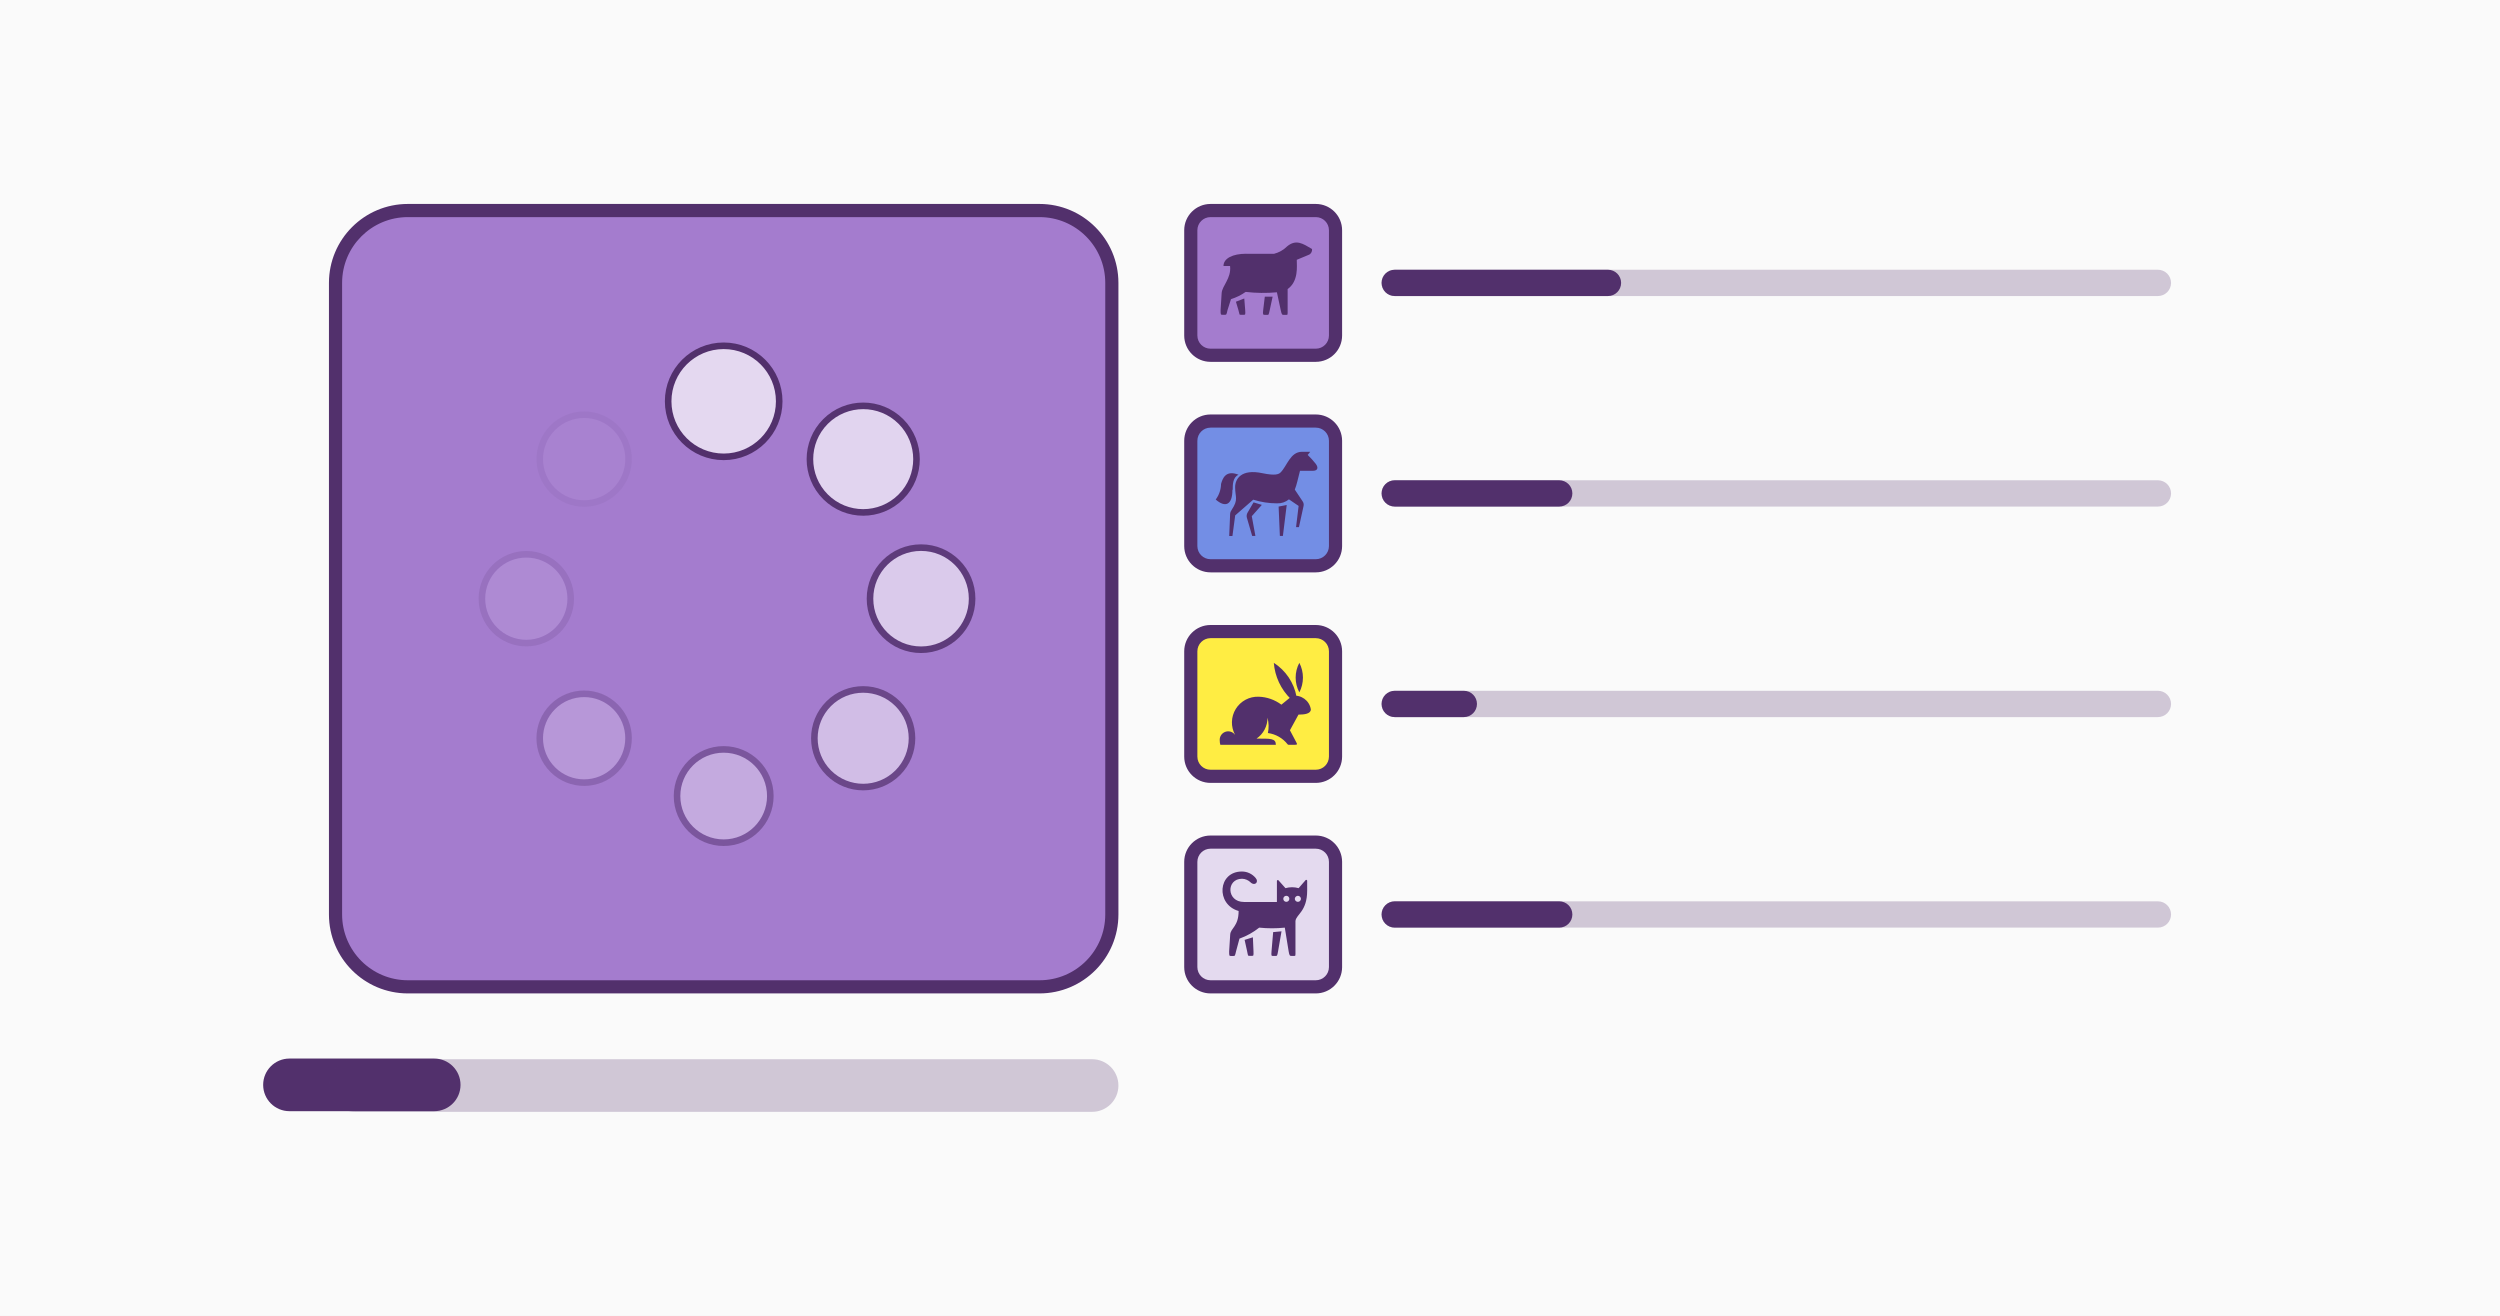
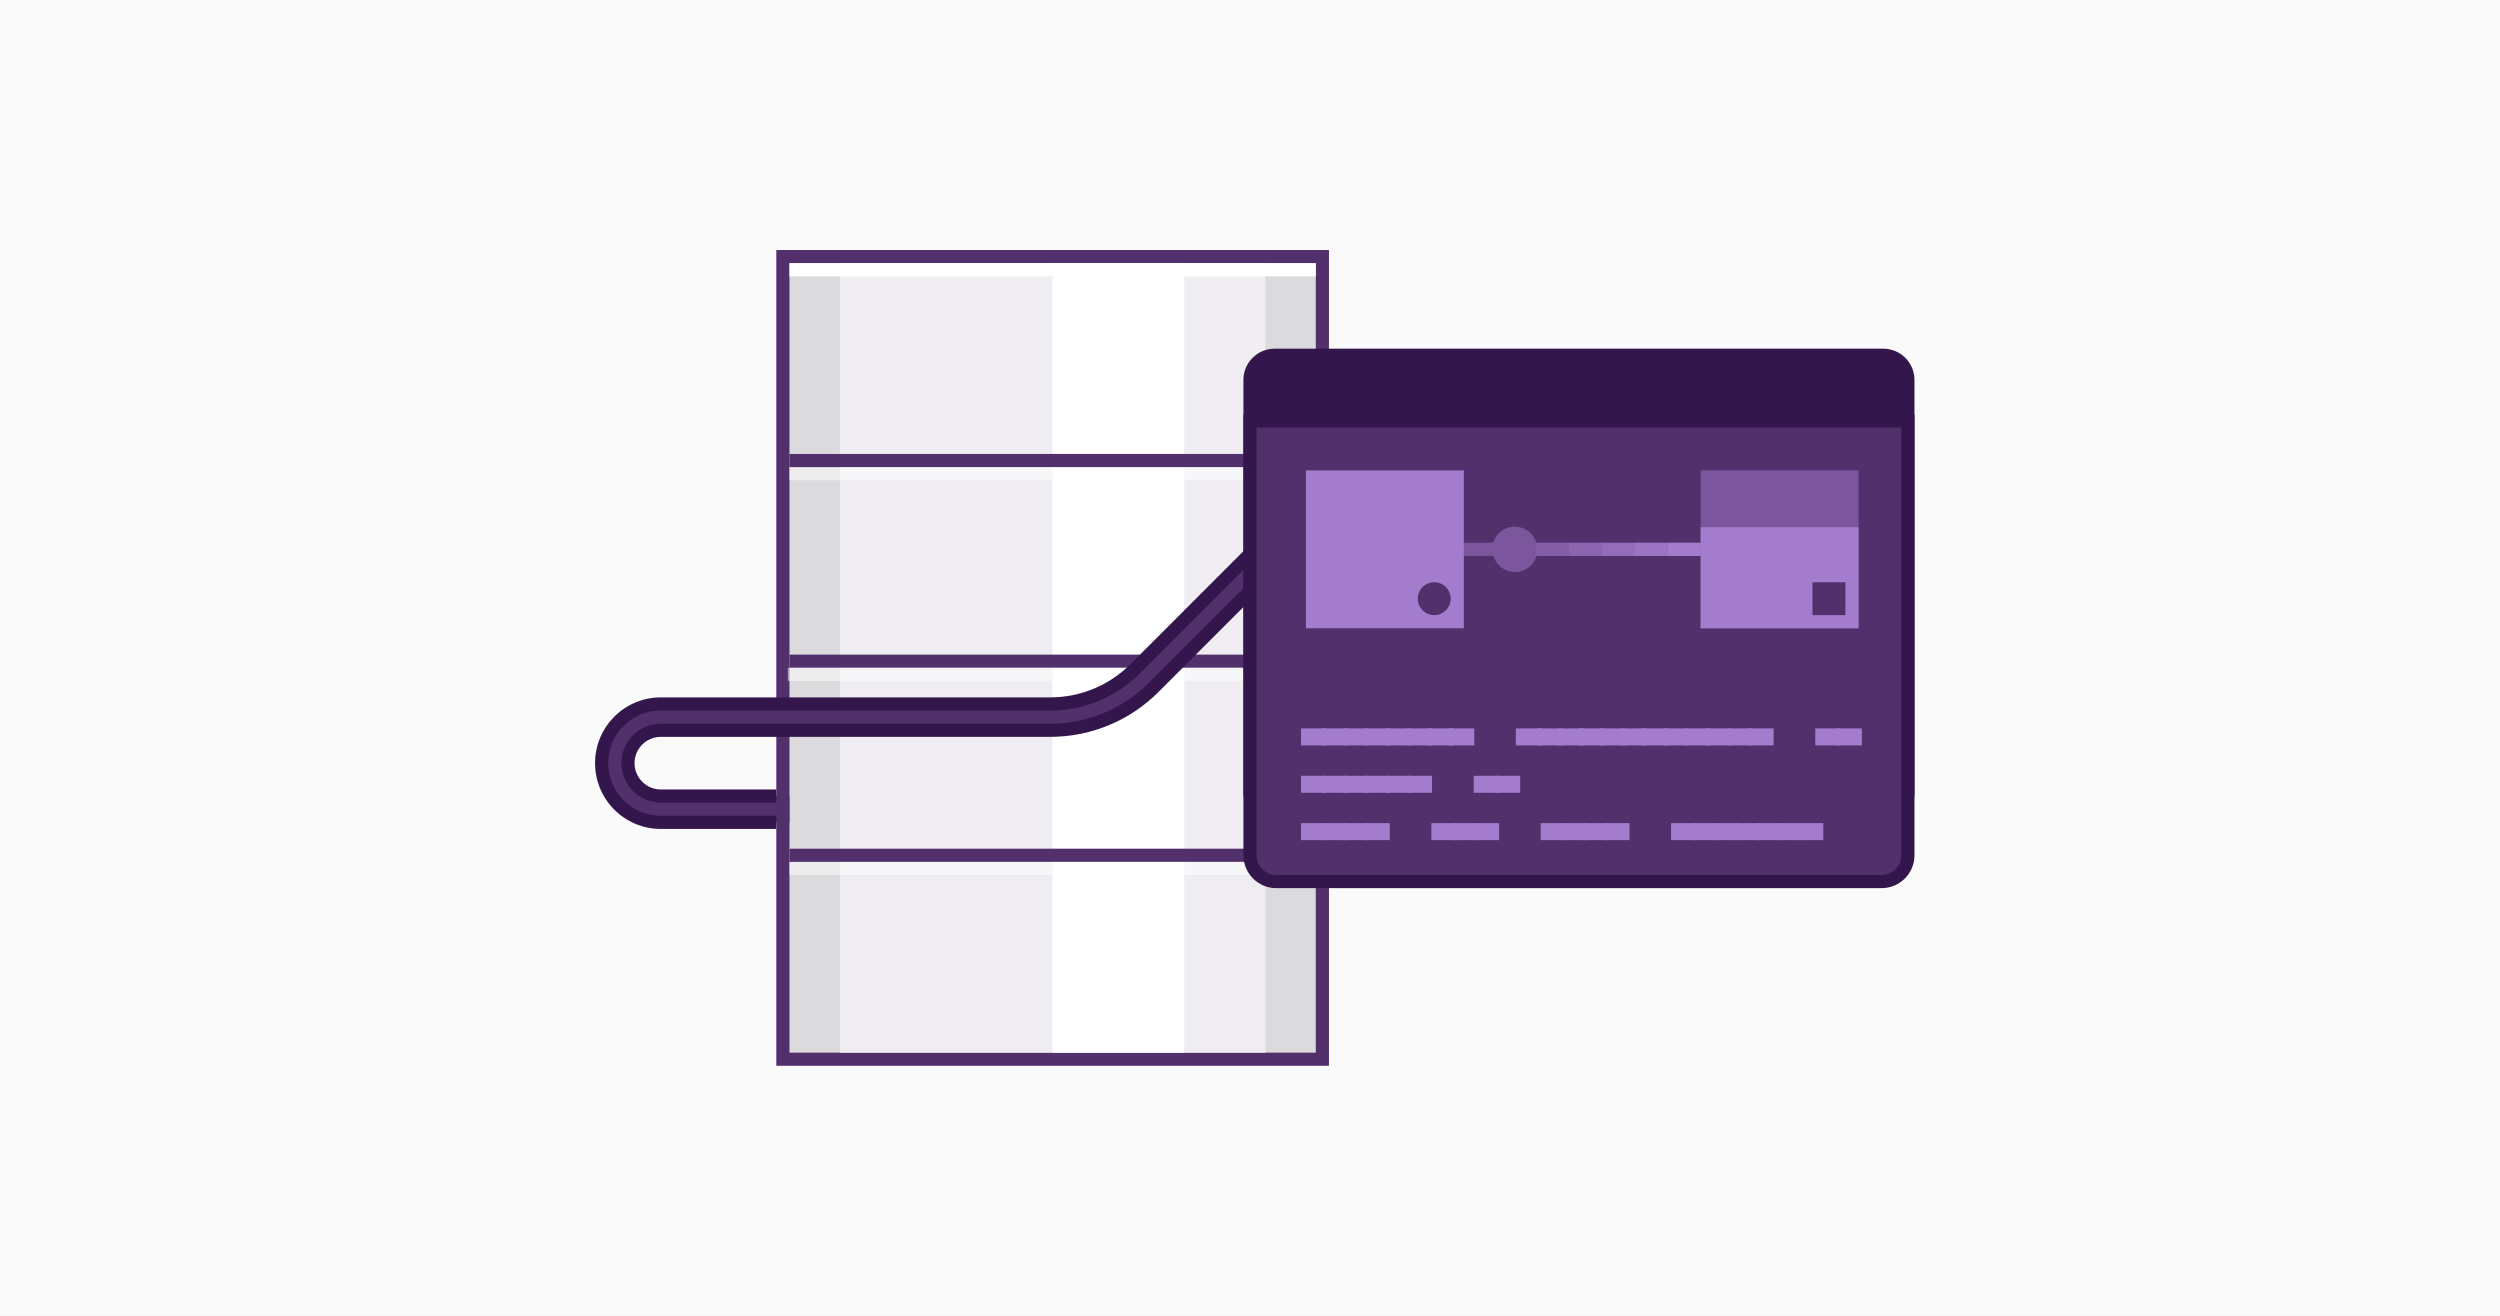
<svg xmlns="http://www.w3.org/2000/svg" id="Layer_1" data-name="Layer 1" viewBox="0 0 380 200">
  <defs>
-     <style>.cls-1{fill:#fafafa;}.cls-12,.cls-2{fill:#52306c;}.cls-3{fill:#a47cce;}.cls-10,.cls-11,.cls-4,.cls-5,.cls-6,.cls-7,.cls-8,.cls-9{fill:#fff;fill-opacity:0.7;stroke:#52306c;stroke-miterlimit:10;}.cls-5{opacity:0.5;}.cls-6{opacity:0.85;}.cls-7{opacity:0.15;}.cls-8{opacity:0.95;}.cls-9{opacity:0.3;}.cls-10{opacity:0.7;}.cls-11{opacity:0.07;}.cls-12{opacity:0.25;}.cls-13{fill:#738ee5;}.cls-14{fill:#ffed43;}.cls-15{fill:#e4daef;}</style>
+     <style>.cls-1{fill:#fafafa;}.cls-2{fill:#dbdbdd;}.cls-10,.cls-3{fill:#52306c;}.cls-4{fill:#efedf2;}.cls-5,.cls-6{fill:#fff;}.cls-12,.cls-6{opacity:0.5;}.cls-7{fill:none;stroke:#52306c;}.cls-10,.cls-7,.cls-8{stroke-miterlimit:10;stroke-width:2px;}.cls-8,.cls-9{fill:#33174c;}.cls-10,.cls-8{stroke:#33174c;}.cls-11,.cls-12,.cls-13,.cls-14,.cls-15,.cls-16{fill:#a47cce;}.cls-13{opacity:0.8;}.cls-14{opacity:0.6;}.cls-15{opacity:0.4;}.cls-16{opacity:0.2;}</style>
  </defs>
  <rect class="cls-1" width="380" height="200" />
-   <rect class="cls-2" x="40" y="160.9" width="30" height="8" rx="4" ry="4" />
-   <rect class="cls-3" x="51" y="32" width="118" height="118" rx="11" ry="11" />
-   <path class="cls-2" d="M158,33a10,10,0,0,1,10,10v96a10,10,0,0,1-10,10H62a10,10,0,0,1-10-10V43A10,10,0,0,1,62,33h96m0-2H62A12,12,0,0,0,50,43v96a12,12,0,0,0,12,12h96a12,12,0,0,0,12-12V43a12,12,0,0,0-12-12h0Z" />
-   <circle class="cls-4" cx="110" cy="61" r="8.44" />
-   <circle class="cls-5" cx="110" cy="121" r="7.09" />
-   <circle class="cls-6" cx="140" cy="91" r="7.76" />
-   <circle class="cls-7" cx="80" cy="91" r="6.75" />
-   <circle class="cls-8" cx="131.21" cy="69.79" r="8.1" transform="translate(-10.92 113.22) rotate(-45)" />
-   <circle class="cls-9" cx="88.79" cy="112.21" r="6.75" transform="translate(-53.34 95.65) rotate(-45)" />
-   <circle class="cls-10" cx="131.21" cy="112.21" r="7.42" transform="translate(-40.92 125.65) rotate(-45)" />
-   <circle class="cls-11" cx="88.79" cy="69.79" r="6.75" transform="translate(-23.34 83.22) rotate(-45)" />
-   <rect class="cls-12" x="50" y="161" width="120" height="8" rx="4" ry="4" />
-   <rect class="cls-3" x="181" y="32" width="22" height="22" rx="3" ry="3" />
-   <path class="cls-2" d="M200,33a2,2,0,0,1,2,2V51a2,2,0,0,1-2,2H184a2,2,0,0,1-2-2V35a2,2,0,0,1,2-2h16m0-2H184a4,4,0,0,0-4,4V51a4,4,0,0,0,4,4h16a4,4,0,0,0,4-4V35a4,4,0,0,0-4-4h0Z" />
-   <rect class="cls-12" x="210" y="41" width="120" height="4" rx="2" ry="2" />
-   <rect class="cls-2" x="210" y="41" width="36.41" height="4" rx="2" ry="2" />
-   <rect class="cls-13" x="181" y="64" width="22" height="22" rx="3" ry="3" />
-   <path class="cls-2" d="M200,65a2,2,0,0,1,2,2V83a2,2,0,0,1-2,2H184a2,2,0,0,1-2-2V67a2,2,0,0,1,2-2h16m0-2H184a4,4,0,0,0-4,4V83a4,4,0,0,0,4,4h16a4,4,0,0,0,4-4V67a4,4,0,0,0-4-4h0Z" />
-   <rect class="cls-12" x="210" y="73" width="120" height="4" rx="2" ry="2" />
-   <rect class="cls-2" x="210" y="73" width="29" height="4" rx="2" ry="2" />
-   <rect class="cls-14" x="181" y="96" width="22" height="22" rx="3" ry="3" />
-   <path class="cls-2" d="M200,97a2,2,0,0,1,2,2v16a2,2,0,0,1-2,2H184a2,2,0,0,1-2-2V99a2,2,0,0,1,2-2h16m0-2H184a4,4,0,0,0-4,4v16a4,4,0,0,0,4,4h16a4,4,0,0,0,4-4V99a4,4,0,0,0-4-4h0Z" />
-   <rect class="cls-12" x="210" y="105" width="120" height="4" rx="2" ry="2" />
-   <rect class="cls-2" x="210" y="105" width="14.5" height="4" rx="2" ry="2" />
-   <rect class="cls-15" x="181" y="128" width="22" height="22" rx="3" ry="3" />
-   <path class="cls-2" d="M200,129a2,2,0,0,1,2,2v16a2,2,0,0,1-2,2H184a2,2,0,0,1-2-2V131a2,2,0,0,1,2-2h16m0-2H184a4,4,0,0,0-4,4v16a4,4,0,0,0,4,4h16a4,4,0,0,0,4-4V131a4,4,0,0,0-4-4h0Z" />
-   <rect class="cls-12" x="210" y="137" width="120" height="4" rx="2" ry="2" />
-   <rect class="cls-2" x="210" y="137" width="29" height="4" rx="2" ry="2" />
-   <path class="cls-2" d="M192,47.17c-0.08.66,0,.69,0.26,0.69h0.36c0.22,0,.22,0,0.37-0.68l0.45-2.09-1.19,0Zm-2.87-1.8-1.27.49,0.38,1.28c0.21,0.71.07,0.71,0.43,0.71H189c0.31,0,.31,0,0.27-0.71Zm0.27-6.8c-2,0-3.43.69-3.43,1.86h1c0.21,1.9-1.22,3-1.28,4.14l-0.16,2.57c0,0.72,0,.71.37,0.71h0.22c0.32,0,.3,0,0.46-0.71l0.53-1.67a8,8,0,0,0,2.23-1.1,23,23,0,0,0,4.75.06l0.59,2.75c0.14,0.66.21,0.68,0.45,0.68h0.37c0.25,0,.22,0,0.22-0.69V43.94c1.68-1.2,1.39-3.44,1.39-4.45l1.92-.8a0.86,0.86,0,0,0,.4-0.84C198,37,197,36.34,195.65,37.44a4.36,4.36,0,0,1-2,1.14h-4.17Z" />
-   <path class="cls-2" d="M200,70.51a13.9,13.9,0,0,0-1.23-1.36l0.39-.48h-1.25c-1.81,0-2.28,2.19-3.28,3.16-0.26.24-.76,0.51-2.72,0.1-3.3-.71-4.17.92-4.17,2.12,0,1.54.54,1.84-.52,3.44a1.2,1.2,0,0,0-.24.6l-0.14,3.38h0.49l0.42-3.13,2.74-2.39a12.07,12.07,0,0,0,3.61.56,2.69,2.69,0,0,0,1.82-.61l1.47,1L197,80.12h0.44l0.7-3.2a0.89,0.89,0,0,0-.13-0.7l-1.2-1.8a10,10,0,0,0,.38-1.22l0.41-1.64h2C200.29,71.55,200.43,71.08,200,70.51Zm-12.63,3.94c0-.74,0-1.9.89-2.29-2-.8-2.45.66-2.66,1.4a4.09,4.09,0,0,1-.81,2.37C186.21,77.18,187.33,76.81,187.33,74.45Zm3.17,1.91-0.91,1.56a1,1,0,0,0-.1.79l0.8,2.75h0.49l-0.55-3,1.53-1.72Zm4,5.1H195l0.58-4.7-1.23.24Z" />
-   <path class="cls-2" d="M196.17,106.22l0.9-.35a7.8,7.8,0,0,0-3.45-5.12A8.6,8.6,0,0,0,196.17,106.22Zm1.33-5.47a4.77,4.77,0,0,0,0,4.49A4.88,4.88,0,0,0,197.5,100.75Zm-1.06,5-1.67,1.36a6.06,6.06,0,0,0-3.45-1.21,3.92,3.92,0,0,0-3.58,5.81,1.29,1.29,0,0,0-2.34.86,2.36,2.36,0,0,0,.09.64h8.44c0-1-.8-0.94-2.94-0.94a3.82,3.82,0,0,0,1.67-3.18,5,5,0,0,1,.06,2.33,4.57,4.57,0,0,1,3,1.72,0.23,0.23,0,0,0,.16.07h0.88c0.47,0,.45-0.06.23-0.47L196.07,111l1.3-2.38c0.88,0,1.88-.11,1.88-0.8A2.47,2.47,0,0,0,196.44,105.77Z" />
-   <path class="cls-2" d="M198.69,135.37v-1.49a0.14,0.14,0,0,0-.25-0.09L197.39,135a3.63,3.63,0,0,0-2,0l-1.05-1.18a0.14,0.14,0,0,0-.25.08v3.2h-5c-2.69,0-2.72-3.53-.3-3.53a1.93,1.93,0,0,1,1.31.56c0.63,0.6,1.29-.07.77-0.66a2.71,2.71,0,0,0-2.1-1c-3.68,0-4,5-.5,6v0c0,2.36-1.22,2.59-1.28,3.59l-0.16,2.54c0,0.72,0,.71.37,0.71h0.22c0.31,0,.29,0,0.46-0.71l0.52-1.93a10.45,10.45,0,0,0,3-1.67,18.77,18.77,0,0,0,3.89,0l0.59,3.63c0.1,0.66.21,0.67,0.44,0.67h0.37c0.25,0,.22,0,0.22-0.68V140C197,139,198.69,138.56,198.69,135.37Zm-3.17,1.71a0.46,0.46,0,0,1-.46-0.46A0.46,0.46,0,1,1,195.52,137.08Zm1.29-.46a0.49,0.49,0,0,1,.46-0.46,0.47,0.47,0,0,1,.47.46,0.46,0.46,0,0,1-.47.46A0.47,0.47,0,0,1,196.81,136.63Zm-3.54,8c-0.06.72,0,.68,0.26,0.68h0.36c0.22,0,.25,0,0.37-0.67l0.53-3.07-1.27.12Zm-2.83-2.15-1.26.39,0.38,1.72c0.16,0.71.07,0.71,0.42,0.71h0.28c0.29,0,.29,0,0.27-0.71Z" />
+   <rect class="cls-2" x="119" y="39" width="82" height="122" />
+   <path class="cls-3" d="M200,40V160H120V40h80m2-2H118V162h84V38h0Z" />
+   <rect class="cls-4" x="127.67" y="40" width="64.67" height="120" />
+   <rect class="cls-5" x="160" y="40" width="20" height="120" />
+   <rect class="cls-6" x="120" y="71" width="80" height="2" />
+   <line class="cls-7" x1="120" y1="100.5" x2="200" y2="100.5" />
+   <rect class="cls-6" x="119.75" y="101.5" width="80" height="2" />
+   <path class="cls-3" d="M120,125H100.44a9,9,0,1,1,0-18h59.16a18.2,18.2,0,0,0,13-5.37l20-20,2.83,2.83-20,20A22.17,22.17,0,0,1,159.59,111H100.44a5,5,0,1,0,0,10H120v4Z" />
+   <line class="cls-7" x1="120" y1="70" x2="200" y2="70" />
+   <rect class="cls-6" x="120" y="131" width="80" height="2" />
+   <line class="cls-7" x1="120" y1="130" x2="200" y2="130" />
+   <rect class="cls-5" x="120" y="40" width="80" height="2" />
+   <rect class="cls-8" x="190" y="54" width="100" height="70.32" rx="3.75" ry="3.75" />
+   <path class="cls-9" d="M192.6,80.18l-20.75,20.75A17.21,17.21,0,0,1,159.61,106H100.45a10,10,0,0,0,0,20H118v-2H100.45a8,8,0,0,1,0-16h59.16a19.19,19.19,0,0,0,13.66-5.66L192.6,83,194,84.42l-19.33,19.33A21.18,21.18,0,0,1,159.61,110H100.45a6,6,0,0,0,0,12H118v-2H100.45a4,4,0,0,1,0-8h59.16a23.17,23.17,0,0,0,16.49-6.83l20.75-20.75Z" />
+   <path class="cls-10" d="M190,64H290a0,0,0,0,1,0,0v66a4,4,0,0,1-4,4H194a4,4,0,0,1-4-4V64A0,0,0,0,1,190,64Z" />
+   <path class="cls-11" d="M197.75,110.72h3.87v2.58h-3.87v-2.58Z" />
+   <path class="cls-11" d="M201,110.72h3.87v2.58H201v-2.58Z" />
+   <path class="cls-11" d="M204.17,110.72H208v2.58h-3.87v-2.58Z" />
+   <path class="cls-11" d="M207.38,110.72h3.87v2.58h-3.87v-2.58Z" />
+   <path class="cls-11" d="M210.59,110.72h3.87v2.58h-3.87v-2.58Z" />
+   <path class="cls-11" d="M213.8,110.72h3.87v2.58H213.8v-2.58Z" />
+   <path class="cls-11" d="M217,110.72h3.87v2.58H217v-2.58Z" />
+   <path class="cls-11" d="M220.22,110.72h3.87v2.58h-3.87v-2.58Z" />
+   <path class="cls-11" d="M230.41,110.72h3.87v2.58h-3.87v-2.58Z" />
+   <path class="cls-11" d="M233.62,110.72h3.87v2.58h-3.87v-2.58Z" />
+   <path class="cls-11" d="M236.83,110.72h3.87v2.58h-3.87v-2.58Z" />
+   <path class="cls-11" d="M240,110.72h3.87v2.58H240v-2.58Z" />
+   <path class="cls-11" d="M243.25,110.72h3.87v2.58h-3.87v-2.58Z" />
+   <path class="cls-11" d="M246.46,110.72h3.87v2.58h-3.87v-2.58Z" />
+   <path class="cls-11" d="M249.67,110.72h3.87v2.58h-3.87v-2.58Z" />
+   <path class="cls-11" d="M252.88,110.72h3.87v2.58h-3.87v-2.58Z" />
+   <path class="cls-11" d="M256.09,110.72H260v2.58h-3.87v-2.58Z" />
+   <path class="cls-11" d="M259.3,110.72h3.87v2.58H259.3v-2.58Z" />
+   <path class="cls-11" d="M262.51,110.72h3.87v2.58h-3.87v-2.58Z" />
+   <path class="cls-11" d="M265.72,110.72h3.87v2.58h-3.87v-2.58Z" />
+   <path class="cls-11" d="M275.92,110.72h3.87v2.58h-3.87v-2.58Z" />
+   <path class="cls-11" d="M279.13,110.72H283v2.58h-3.87v-2.58Z" />
+   <path class="cls-11" d="M197.75,117.92h3.87v2.58h-3.87v-2.58Z" />
+   <path class="cls-11" d="M201,117.92h3.87v2.58H201v-2.58Z" />
+   <path class="cls-11" d="M204.17,117.92H208v2.58h-3.87v-2.58Z" />
+   <path class="cls-11" d="M207.38,117.92h3.87v2.58h-3.87v-2.58Z" />
+   <path class="cls-11" d="M210.59,117.92h3.87v2.58h-3.87v-2.58Z" />
+   <path class="cls-11" d="M213.8,117.92h3.87v2.58H213.8v-2.58Z" />
+   <path class="cls-11" d="M224,117.92h3.87v2.58H224v-2.58Z" />
+   <path class="cls-11" d="M227.2,117.92h3.87v2.58H227.2v-2.58Z" />
+   <path class="cls-11" d="M197.75,125.12h3.87v2.58h-3.87v-2.58Z" />
+   <path class="cls-11" d="M201,125.12h3.87v2.58H201v-2.58Z" />
+   <path class="cls-11" d="M204.17,125.12H208v2.58h-3.87v-2.58Z" />
+   <path class="cls-11" d="M207.38,125.12h3.87v2.58h-3.87v-2.58Z" />
+   <path class="cls-11" d="M217.57,125.12h3.87v2.58h-3.87v-2.58Z" />
+   <path class="cls-11" d="M220.78,125.12h3.87v2.58h-3.87v-2.58Z" />
+   <path class="cls-11" d="M224,125.12h3.87v2.58H224v-2.58Z" />
+   <path class="cls-11" d="M234.19,125.12h3.87v2.58h-3.87v-2.58Z" />
+   <path class="cls-11" d="M237.4,125.12h3.87v2.58H237.4v-2.58Z" />
+   <path class="cls-11" d="M240.61,125.12h3.87v2.58h-3.87v-2.58Z" />
+   <path class="cls-11" d="M243.82,125.12h3.87v2.58h-3.87v-2.58Z" />
+   <path class="cls-11" d="M254,125.12h3.87v2.58H254v-2.58Z" />
+   <path class="cls-11" d="M257.22,125.12h3.87v2.58h-3.87v-2.58Z" />
+   <path class="cls-11" d="M260.43,125.12h3.87v2.58h-3.87v-2.58Z" />
+   <path class="cls-11" d="M263.64,125.12h3.87v2.58h-3.87v-2.58Z" />
+   <path class="cls-11" d="M266.85,125.12h3.87v2.58h-3.87v-2.58Z" />
+   <path class="cls-11" d="M270.06,125.12h3.87v2.58h-3.87v-2.58Z" />
+   <path class="cls-11" d="M273.27,125.12h3.87v2.58h-3.87v-2.58Z" />
+   <rect class="cls-11" x="198.5" y="71.5" width="24" height="24" />
+   <rect class="cls-12" x="258.5" y="71.5" width="24" height="24" />
+   <rect class="cls-11" x="258.5" y="80.13" width="24" height="15.37" />
+   <rect class="cls-3" x="275.5" y="88.5" width="5" height="5" />
+   <rect class="cls-3" x="215.5" y="88.5" width="5" height="5" rx="2.5" ry="2.5" />
+   <rect class="cls-11" x="253.5" y="82.5" width="5" height="2" />
+   <rect class="cls-13" x="248.5" y="82.5" width="5" height="2" />
+   <rect class="cls-14" x="243.5" y="82.5" width="5" height="2" />
+   <rect class="cls-15" x="238.5" y="82.5" width="5" height="2" />
+   <rect class="cls-16" x="233.5" y="82.5" width="5" height="2" />
+   <path class="cls-12" d="M279.67,82.5H233.53a3.42,3.42,0,0,0-6.56,0H200.33v2H227a3.42,3.42,0,0,0,6.56,0h46.13v-2Z" />
</svg>
